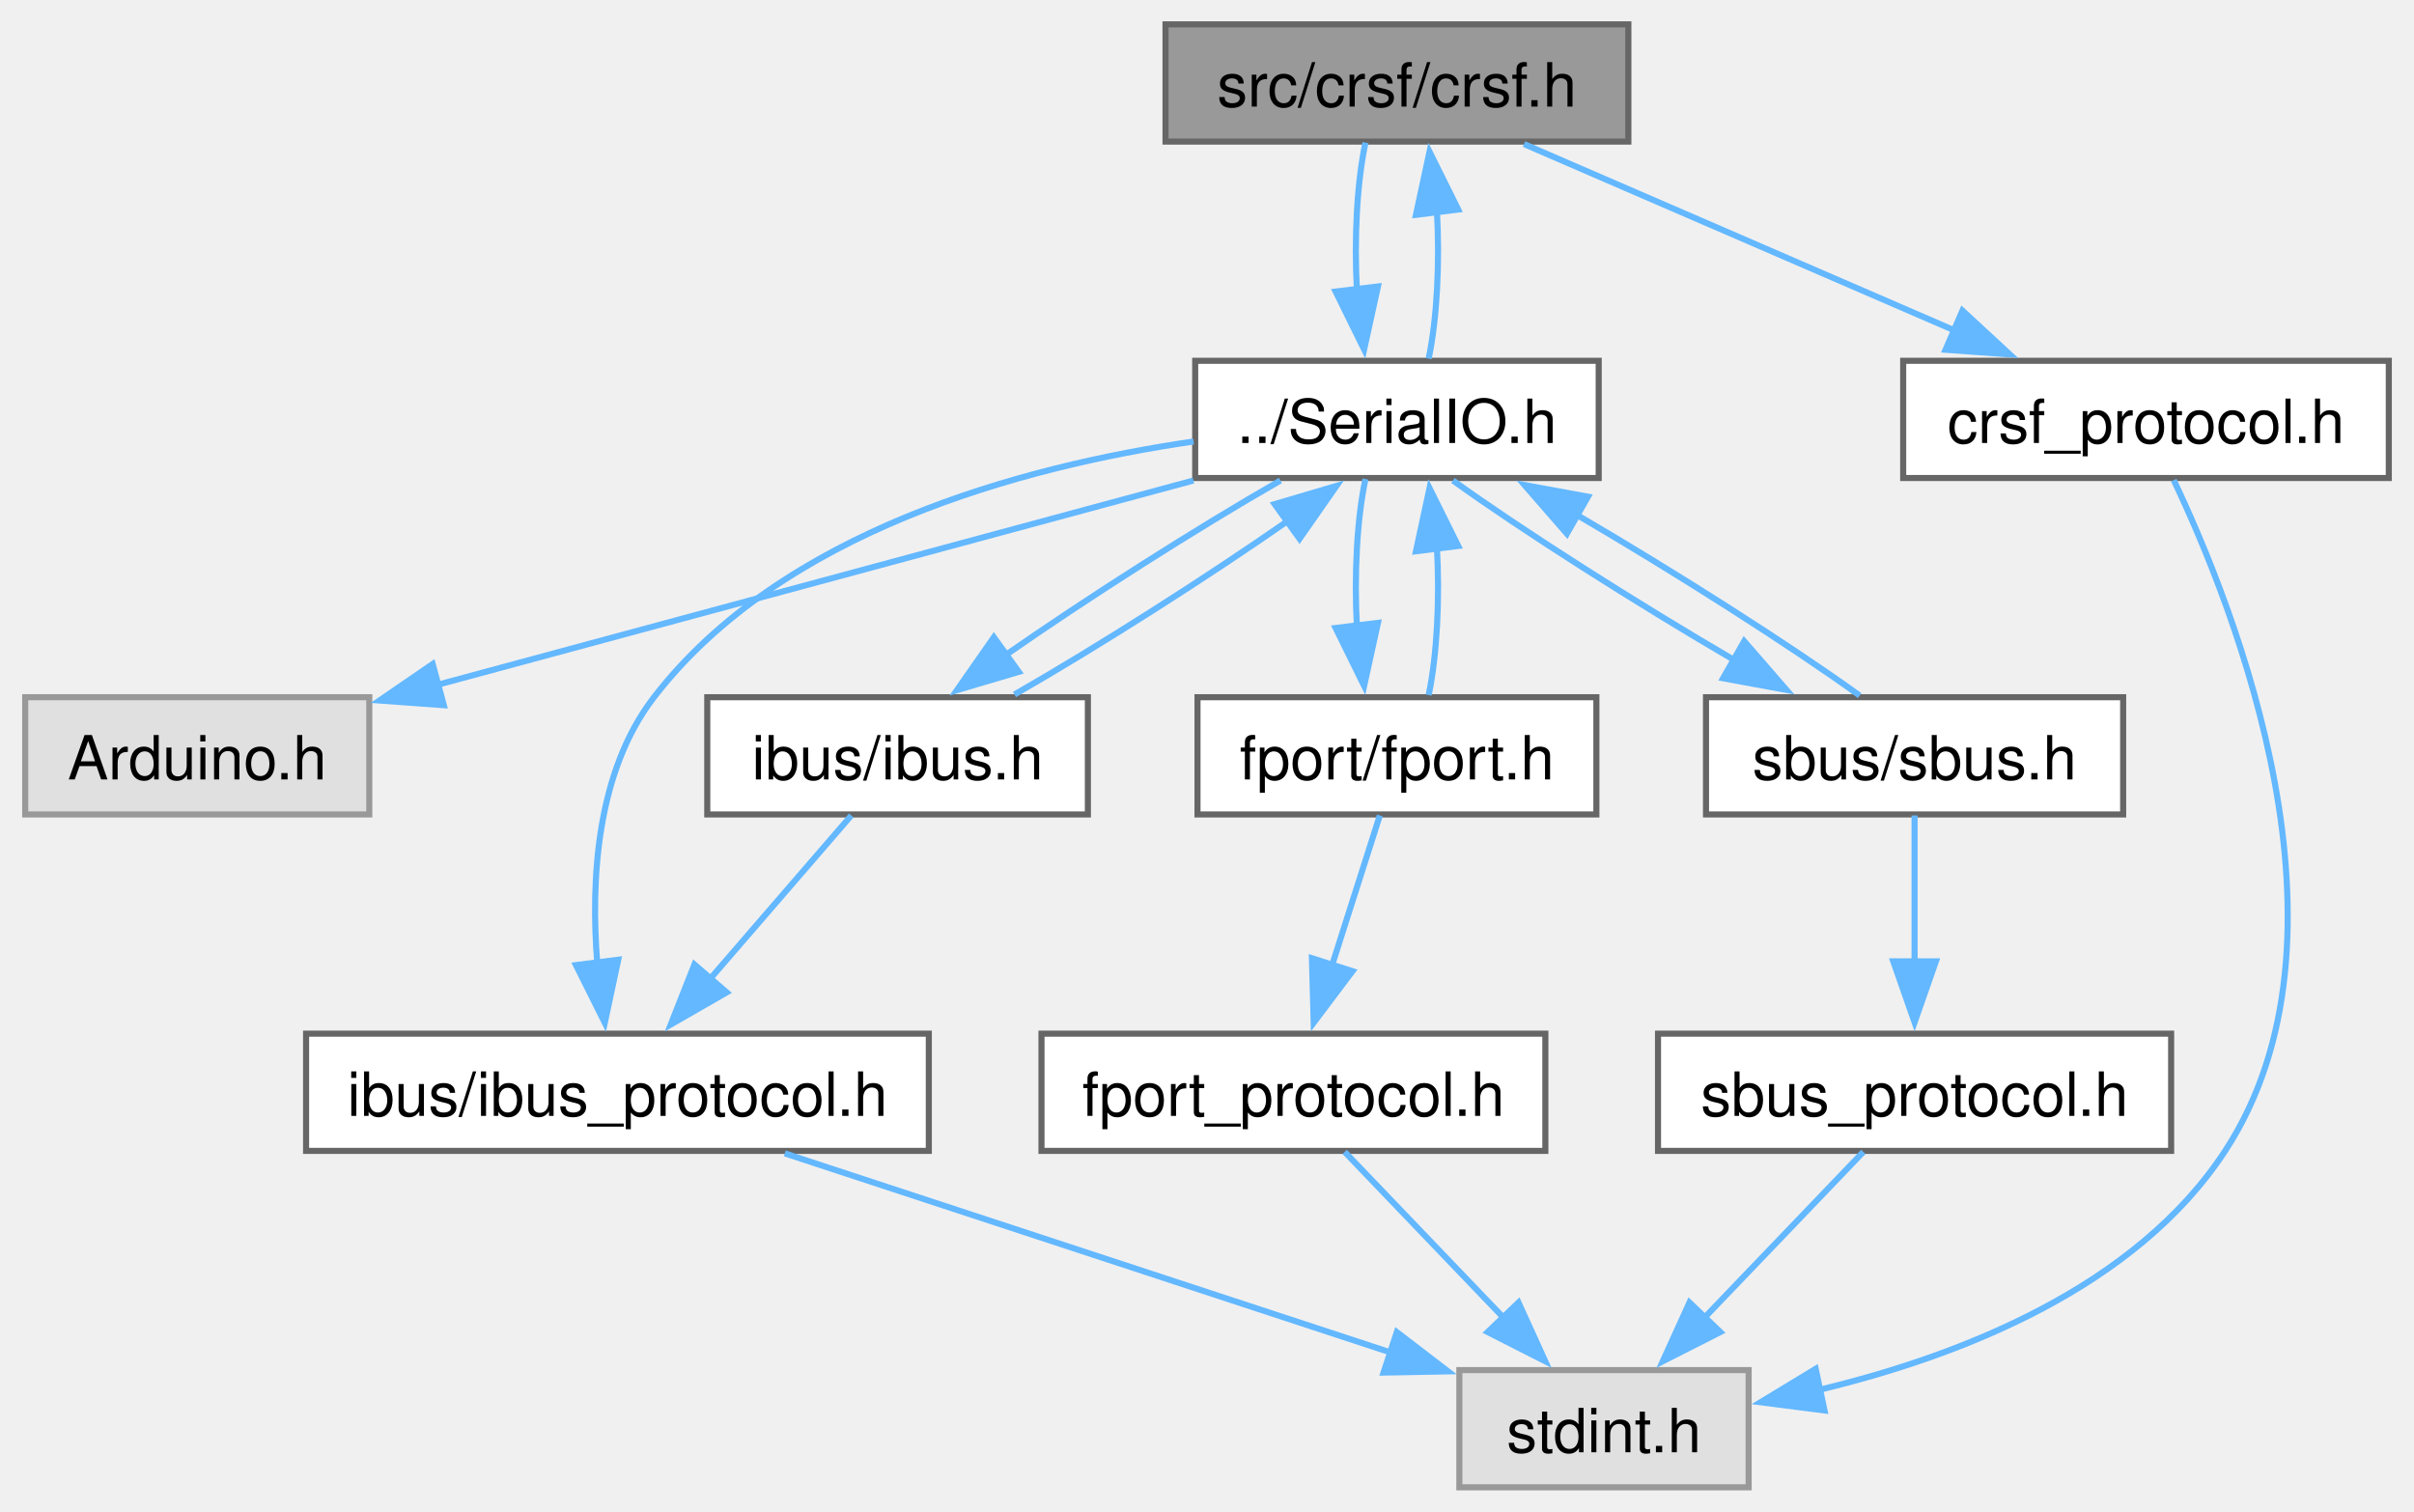
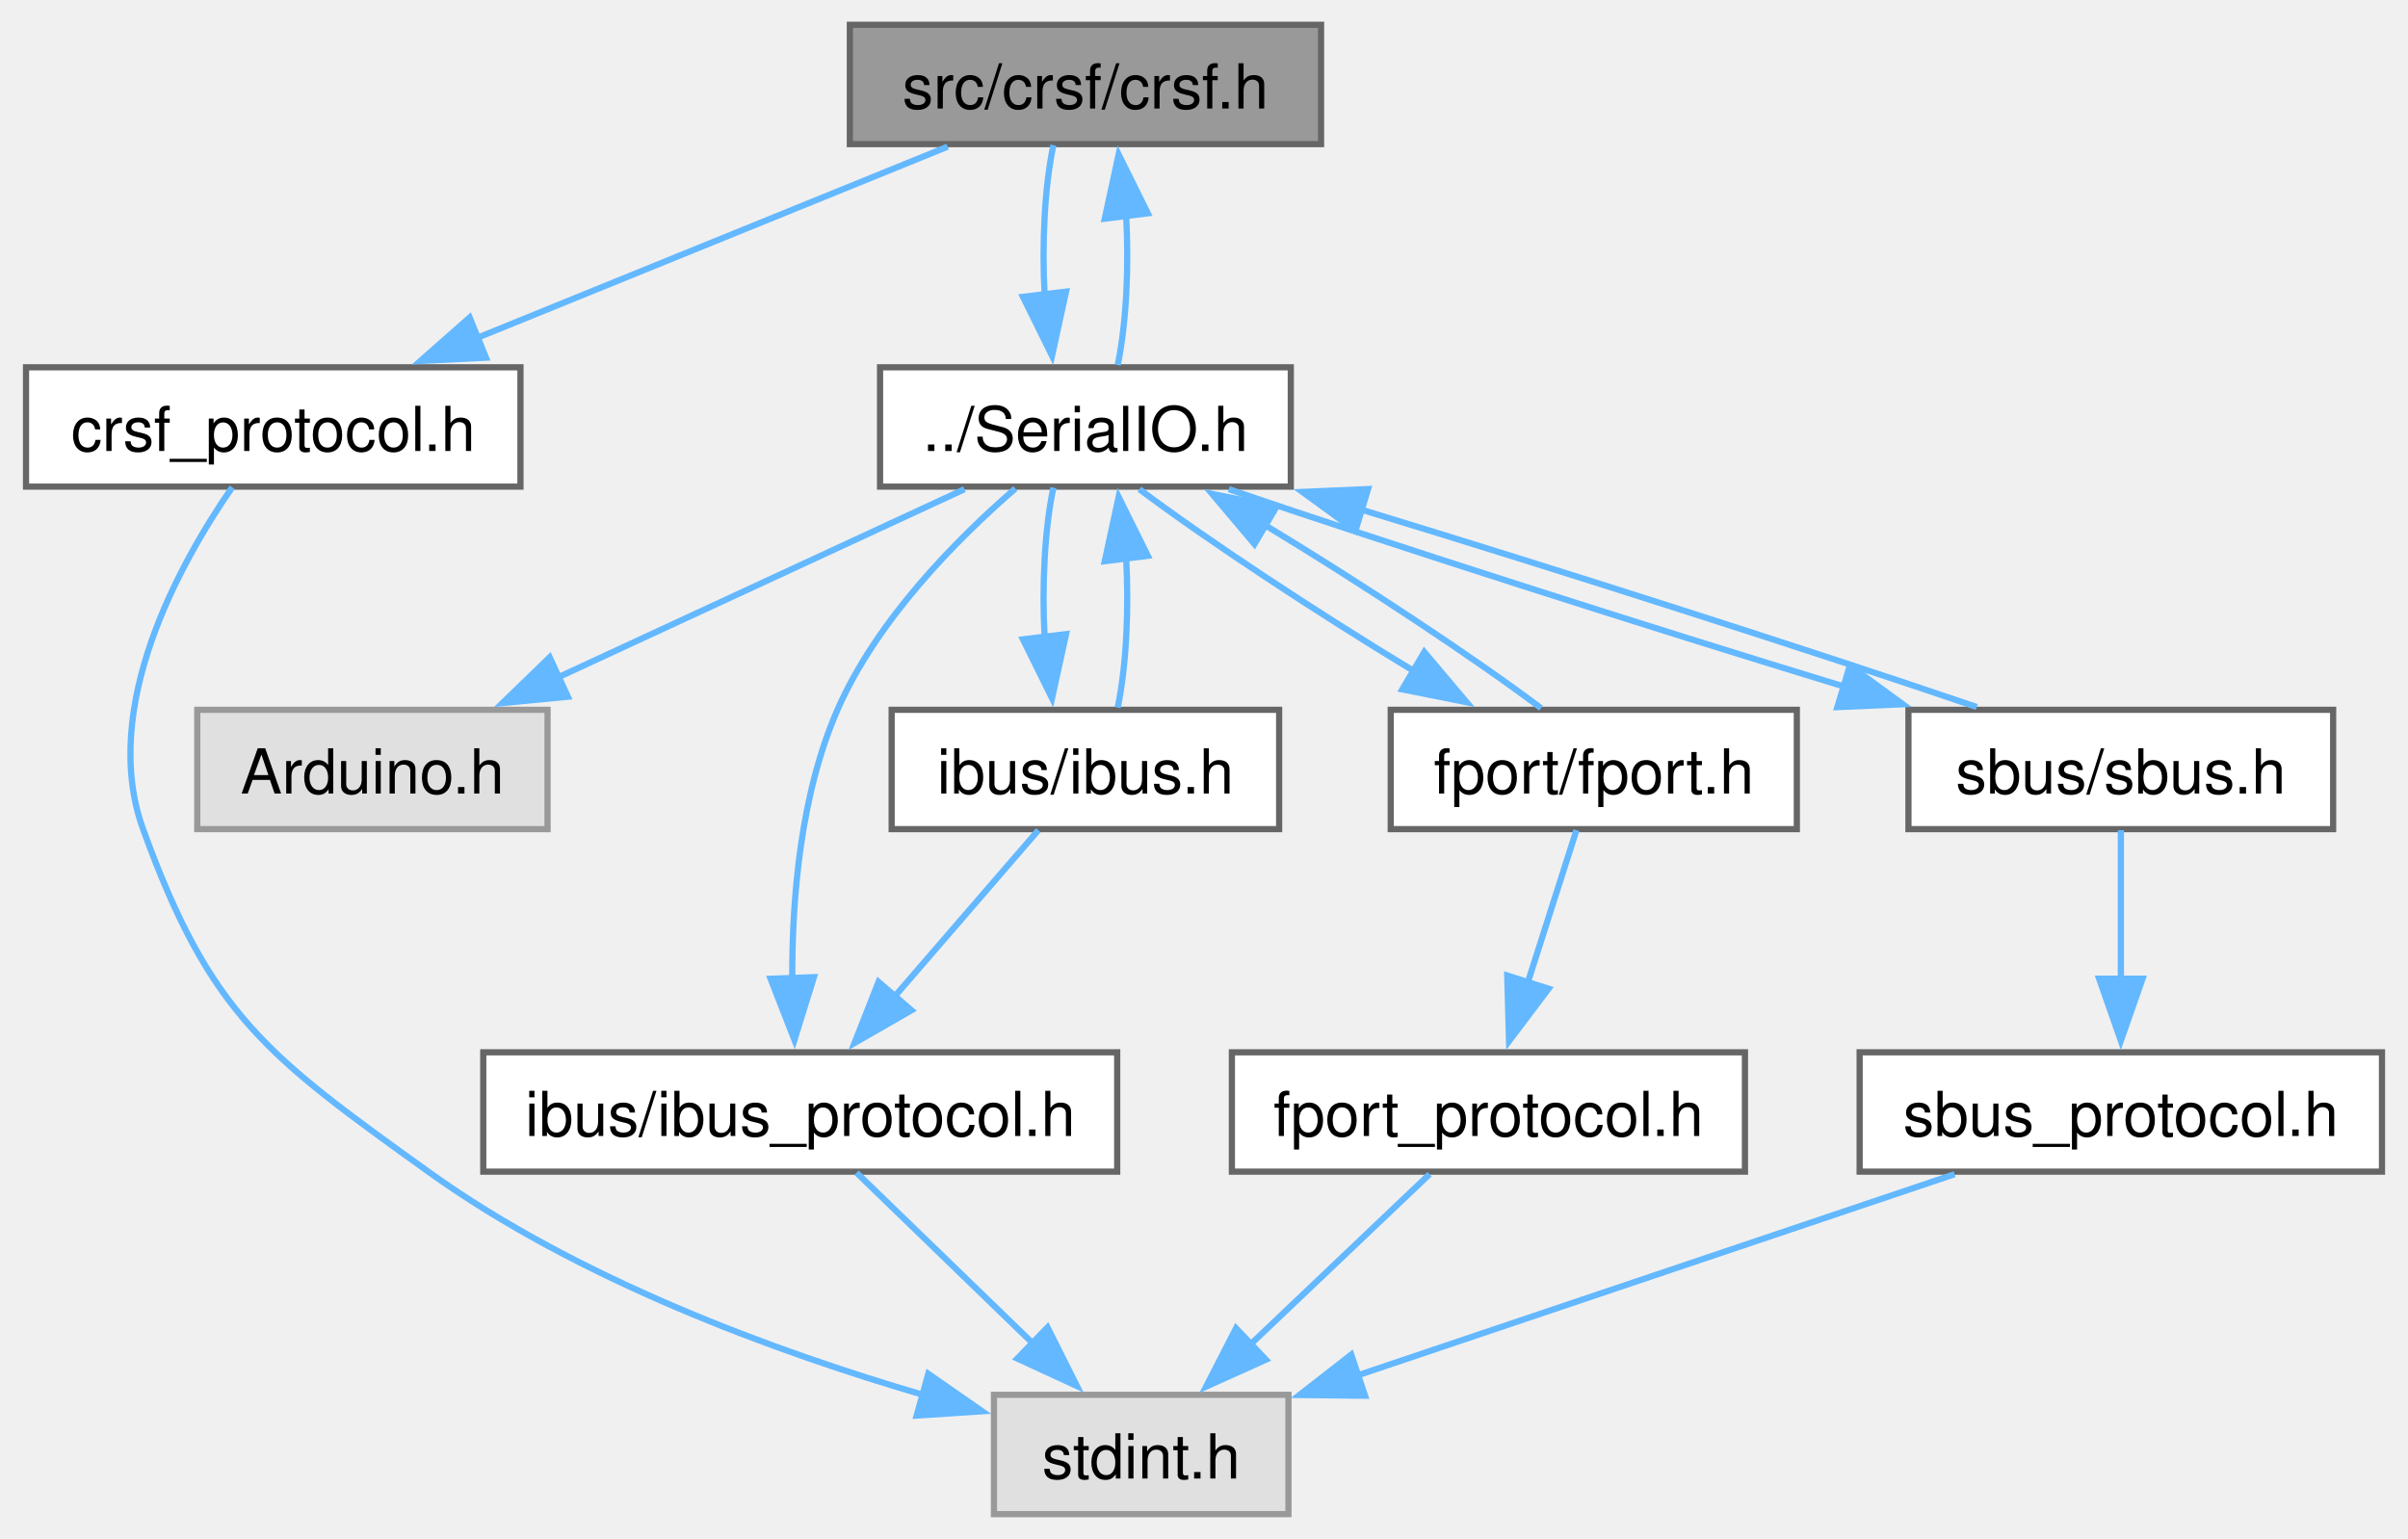
- <svg xmlns="http://www.w3.org/2000/svg" xmlns:xlink="http://www.w3.org/1999/xlink" width="396pt" height="248pt" viewBox="0.00 0.00 396.12 248.25">
+ <svg xmlns="http://www.w3.org/2000/svg" xmlns:xlink="http://www.w3.org/1999/xlink" width="388pt" height="248pt" viewBox="0.00 0.00 388.00 248.25">
  <g id="graph0" class="graph" transform="scale(1 1) rotate(0) translate(4 244.25)">
    <g id="Node000001" class="node">
      <g id="a_Node000001">
        <a xlink:title="Header file for the CRSF protocol implementation.">
-           <polygon fill="#999999" stroke="#666666" points="263.25,-240.25 187.25,-240.25 187.25,-221 263.25,-221 263.25,-240.25" />
-           <text text-anchor="middle" x="225.25" y="-226.75" font-family="Helvetica,sans-Serif" font-size="10.00">src/crsf/crsf.h</text>
+           <polygon fill="#999999" stroke="#666666" points="208.88,-240.25 132.88,-240.25 132.88,-221 208.88,-221 208.88,-240.25" />
+           <text text-anchor="middle" x="170.88" y="-226.75" font-family="Helvetica,sans-Serif" font-size="10.00">src/crsf/crsf.h</text>
        </a>
      </g>
    </g>
    <g id="Node000002" class="node">
      <g id="a_Node000002">
-         <a xlink:href="SerialIO_8h.html" target="_top" xlink:title="Header file for serial input/output (IO) functionality.">
-           <polygon fill="white" stroke="#666666" points="258.38,-185 192.12,-185 192.12,-165.75 258.38,-165.75 258.38,-185" />
-           <text text-anchor="middle" x="225.25" y="-171.5" font-family="Helvetica,sans-Serif" font-size="10.00">../SerialIO.h</text>
+         <a xlink:href="crsf__protocol_8h_source.html" target="_top" xlink:title=" ">
+           <polygon fill="white" stroke="#666666" points="79.75,-185 0,-185 0,-165.75 79.75,-165.75 79.75,-185" />
+           <text text-anchor="middle" x="39.88" y="-171.5" font-family="Helvetica,sans-Serif" font-size="10.00">crsf_protocol.h</text>
        </a>
      </g>
    </g>
    <g id="edge1_Node000001_Node000002" class="edge">
      <g id="a_edge1_Node000001_Node000002">
        <a xlink:title=" ">
-           <path fill="none" stroke="#63b8ff" d="M220.08,-220.83C218.67,-214.24 218.21,-204.96 218.68,-196.57" />
-           <polygon fill="#63b8ff" stroke="#63b8ff" points="222.13,-197.21 219.86,-186.86 215.18,-196.37 222.13,-197.21" />
+           <path fill="none" stroke="#63b8ff" d="M148.65,-220.59C127.86,-212.14 96.53,-199.4 72.82,-189.77" />
+           <polygon fill="#63b8ff" stroke="#63b8ff" points="74.19,-186.55 63.61,-186.02 71.55,-193.03 74.19,-186.55" />
+         </a>
+       </g>
+     </g>
+     <g id="Node000004" class="node">
+       <g id="a_Node000004">
+         <a xlink:href="SerialIO_8h.html" target="_top" xlink:title="Header file for serial input/output (IO) functionality.">
+           <polygon fill="white" stroke="#666666" points="204,-185 137.75,-185 137.75,-165.75 204,-165.75 204,-185" />
+           <text text-anchor="middle" x="170.88" y="-171.5" font-family="Helvetica,sans-Serif" font-size="10.00">../SerialIO.h</text>
+         </a>
+       </g>
+     </g>
+     <g id="edge3_Node000001_Node000004" class="edge">
+       <g id="a_edge3_Node000001_Node000004">
+         <a xlink:title=" ">
+           <path fill="none" stroke="#63b8ff" d="M165.71,-220.83C164.3,-214.24 163.83,-204.96 164.3,-196.57" />
+           <polygon fill="#63b8ff" stroke="#63b8ff" points="167.75,-197.21 165.49,-186.86 160.8,-196.37 167.75,-197.21" />
+         </a>
+       </g>
+     </g>
+     <g id="Node000003" class="node">
+       <g id="a_Node000003">
+         <a xlink:title=" ">
+           <polygon fill="#e0e0e0" stroke="#999999" points="203.62,-19.25 156.12,-19.25 156.12,0 203.62,0 203.62,-19.25" />
+           <text text-anchor="middle" x="179.88" y="-5.75" font-family="Helvetica,sans-Serif" font-size="10.00">stdint.h</text>
+         </a>
+       </g>
+     </g>
+     <g id="edge2_Node000002_Node000003" class="edge">
+       <g id="a_edge2_Node000002_Node000003">
+         <a xlink:title=" ">
+           <path fill="none" stroke="#63b8ff" d="M33.25,-165.64C24.72,-153.29 11.81,-130.04 18.88,-110.5 29.75,-80.45 38.93,-73.9 64.88,-55.25 89.04,-37.87 120.87,-26.21 144.91,-19.18" />
+           <polygon fill="#63b8ff" stroke="#63b8ff" points="145.53,-22.64 154.23,-16.59 143.65,-15.9 145.53,-22.64" />
+         </a>
+       </g>
+     </g>
+     <g id="edge7_Node000004_Node000001" class="edge">
+       <g id="a_edge7_Node000004_Node000001">
+         <a xlink:title=" ">
+           <path fill="none" stroke="#63b8ff" d="M176.08,-185.36C177.47,-192 177.92,-201.3 177.43,-209.67" />
+           <polygon fill="#63b8ff" stroke="#63b8ff" points="173.99,-208.97 176.23,-219.33 180.94,-209.84 173.99,-208.97" />
+         </a>
+       </g>
+     </g>
+     <g id="Node000005" class="node">
+       <g id="a_Node000005">
+         <a xlink:title=" ">
+           <polygon fill="#e0e0e0" stroke="#999999" points="84.12,-129.75 27.62,-129.75 27.62,-110.5 84.12,-110.5 84.12,-129.75" />
+           <text text-anchor="middle" x="55.88" y="-116.25" font-family="Helvetica,sans-Serif" font-size="10.00">Arduino.h</text>
+         </a>
+       </g>
+     </g>
+     <g id="edge4_Node000004_Node000005" class="edge">
+       <g id="a_edge4_Node000004_Node000005">
+         <a xlink:title=" ">
+           <path fill="none" stroke="#63b8ff" d="M151.37,-165.34C133.36,-157 106.35,-144.5 85.65,-134.91" />
+           <polygon fill="#63b8ff" stroke="#63b8ff" points="87.4,-131.86 76.85,-130.84 84.46,-138.22 87.4,-131.86" />
+         </a>
+       </g>
+     </g>
+     <g id="Node000006" class="node">
+       <g id="a_Node000006">
+         <a xlink:href="ibus__protocol_8h.html" target="_top" xlink:title="Header file for the iBus protocol implementation.">
+           <polygon fill="white" stroke="#666666" points="176,-74.5 73.75,-74.5 73.75,-55.25 176,-55.25 176,-74.5" />
+           <text text-anchor="middle" x="124.88" y="-61" font-family="Helvetica,sans-Serif" font-size="10.00">ibus/ibus_protocol.h</text>
+         </a>
+       </g>
+     </g>
+     <g id="edge5_Node000004_Node000006" class="edge">
+       <g id="a_edge5_Node000004_Node000006">
+         <a xlink:title=" ">
+           <path fill="none" stroke="#63b8ff" d="M159.57,-165.44C150.12,-157.25 137.21,-144.24 130.88,-129.75 124.92,-116.13 123.54,-99.34 123.59,-86.4" />
+           <polygon fill="#63b8ff" stroke="#63b8ff" points="127.08,-86.62 123.94,-76.5 120.09,-86.37 127.08,-86.62" />
+         </a>
+       </g>
+     </g>
+     <g id="Node000007" class="node">
+       <g id="a_Node000007">
+         <a xlink:href="fport_8h.html" target="_top" xlink:title="Header file for the FPort Protocol definations.">
+           <polygon fill="white" stroke="#666666" points="285.62,-129.75 220.12,-129.75 220.12,-110.5 285.62,-110.5 285.62,-129.75" />
+           <text text-anchor="middle" x="252.88" y="-116.25" font-family="Helvetica,sans-Serif" font-size="10.00">fport/fport.h</text>
+         </a>
+       </g>
+     </g>
+     <g id="edge8_Node000004_Node000007" class="edge">
+       <g id="a_edge8_Node000004_Node000007">
+         <a xlink:title=" ">
+           <path fill="none" stroke="#63b8ff" d="M179.57,-165.34C190.26,-157.31 208.28,-145.41 223.88,-135.98" />
+           <polygon fill="#63b8ff" stroke="#63b8ff" points="225.53,-139.07 232.37,-130.97 221.98,-133.04 225.53,-139.07" />
+         </a>
+       </g>
+     </g>
+     <g id="Node000009" class="node">
+       <g id="a_Node000009">
+         <a xlink:href="ibus_8h.html" target="_top" xlink:title="Header file for the Ibus protocol implementation.">
+           <polygon fill="white" stroke="#666666" points="202.12,-129.75 139.62,-129.75 139.62,-110.5 202.12,-110.5 202.12,-129.75" />
+           <text text-anchor="middle" x="170.88" y="-116.25" font-family="Helvetica,sans-Serif" font-size="10.00">ibus/ibus.h</text>
+         </a>
+       </g>
+     </g>
+     <g id="edge12_Node000004_Node000009" class="edge">
+       <g id="a_edge12_Node000004_Node000009">
+         <a xlink:title=" ">
+           <path fill="none" stroke="#63b8ff" d="M165.71,-165.58C164.3,-158.99 163.83,-149.71 164.3,-141.32" />
+           <polygon fill="#63b8ff" stroke="#63b8ff" points="167.75,-141.96 165.49,-131.61 160.8,-141.12 167.75,-141.96" />
+         </a>
+       </g>
+     </g>
+     <g id="Node000010" class="node">
+       <g id="a_Node000010">
+         <a xlink:href="sbus_8h.html" target="_top" xlink:title="Header file for the SBUS protocol implementation.">
+           <polygon fill="white" stroke="#666666" points="372.12,-129.75 303.62,-129.75 303.62,-110.5 372.12,-110.5 372.12,-129.75" />
+           <text text-anchor="middle" x="337.88" y="-116.25" font-family="Helvetica,sans-Serif" font-size="10.00">sbus/sbus.h</text>
+         </a>
+       </g>
+     </g>
+     <g id="edge15_Node000004_Node000010" class="edge">
+       <g id="a_edge15_Node000004_Node000010">
+         <a xlink:title=" ">
+           <path fill="none" stroke="#63b8ff" d="M193.99,-165.34C219.63,-156.58 261.33,-143.23 293.31,-133.48" />
+           <polygon fill="#63b8ff" stroke="#63b8ff" points="294.17,-136.88 302.73,-130.64 292.15,-130.18 294.17,-136.88" />
+         </a>
+       </g>
+     </g>
+     <g id="edge6_Node000006_Node000003" class="edge">
+       <g id="a_edge6_Node000006_Node000003">
+         <a xlink:title=" ">
+           <path fill="none" stroke="#63b8ff" d="M133.96,-55.08C141.71,-47.57 153.09,-36.56 162.57,-27.38" />
+           <polygon fill="#63b8ff" stroke="#63b8ff" points="164.76,-30.13 169.51,-20.66 159.89,-25.1 164.76,-30.13" />
+         </a>
+       </g>
+     </g>
+     <g id="edge9_Node000007_Node000004" class="edge">
+       <g id="a_edge9_Node000007_Node000004">
+         <a xlink:title=" ">
+           <path fill="none" stroke="#63b8ff" d="M244.36,-130.02C233.68,-138.06 215.53,-150.05 199.85,-159.54" />
+           <polygon fill="#63b8ff" stroke="#63b8ff" points="198.14,-156.48 191.31,-164.57 201.7,-162.51 198.14,-156.48" />
+         </a>
+       </g>
+     </g>
+     <g id="Node000008" class="node">
+       <g id="a_Node000008">
+         <a xlink:href="fport__protocol_8h.html" target="_top" xlink:title="Header file for the F.Port protocol implementation.">
+           <polygon fill="white" stroke="#666666" points="277.25,-74.5 194.5,-74.5 194.5,-55.25 277.25,-55.25 277.25,-74.5" />
+           <text text-anchor="middle" x="235.88" y="-61" font-family="Helvetica,sans-Serif" font-size="10.00">fport_protocol.h</text>
+         </a>
+       </g>
+     </g>
+     <g id="edge10_Node000007_Node000008" class="edge">
+       <g id="a_edge10_Node000007_Node000008">
+         <a xlink:title=" ">
+           <path fill="none" stroke="#63b8ff" d="M250.07,-110.33C247.94,-103.67 244.93,-94.24 242.23,-85.78" />
+           <polygon fill="#63b8ff" stroke="#63b8ff" points="245.58,-84.76 239.2,-76.3 238.91,-86.89 245.58,-84.76" />
+         </a>
+       </g>
+     </g>
+     <g id="edge11_Node000008_Node000003" class="edge">
+       <g id="a_edge11_Node000008_Node000003">
+         <a xlink:title=" ">
+           <path fill="none" stroke="#63b8ff" d="M226.38,-54.84C218.44,-47.3 206.93,-36.35 197.34,-27.23" />
+           <polygon fill="#63b8ff" stroke="#63b8ff" points="199.99,-24.92 190.33,-20.57 195.17,-29.99 199.99,-24.92" />
+         </a>
+       </g>
+     </g>
+     <g id="edge13_Node000009_Node000004" class="edge">
+       <g id="a_edge13_Node000009_Node000004">
+         <a xlink:title=" ">
+           <path fill="none" stroke="#63b8ff" d="M176.08,-130.11C177.47,-136.75 177.92,-146.05 177.43,-154.42" />
+           <polygon fill="#63b8ff" stroke="#63b8ff" points="173.99,-153.72 176.23,-164.08 180.94,-154.59 173.99,-153.72" />
+         </a>
+       </g>
+     </g>
+     <g id="edge14_Node000009_Node000006" class="edge">
+       <g id="a_edge14_Node000009_Node000006">
+         <a xlink:title=" ">
+           <path fill="none" stroke="#63b8ff" d="M163.28,-110.33C156.99,-103.05 147.86,-92.48 140.08,-83.48" />
+           <polygon fill="#63b8ff" stroke="#63b8ff" points="142.81,-81.28 133.63,-76 137.51,-85.86 142.81,-81.28" />
+         </a>
+       </g>
+     </g>
+     <g id="edge16_Node000010_Node000004" class="edge">
+       <g id="a_edge16_Node000010_Node000004">
+         <a xlink:title=" ">
+           <path fill="none" stroke="#63b8ff" d="M314.63,-130.2C288.93,-138.98 247.23,-152.34 215.27,-162.07" />
+           <polygon fill="#63b8ff" stroke="#63b8ff" points="214.43,-158.66 205.87,-164.9 216.46,-165.36 214.43,-158.66" />
        </a>
      </g>
    </g>
    <g id="Node000011" class="node">
      <g id="a_Node000011">
-         <a xlink:href="crsf__protocol_8h.html" target="_top" xlink:title="Header file for the CRSF protocol implementation.">
-           <polygon fill="white" stroke="#666666" points="388.12,-185 308.38,-185 308.38,-165.75 388.12,-165.75 388.12,-185" />
-           <text text-anchor="middle" x="348.25" y="-171.5" font-family="Helvetica,sans-Serif" font-size="10.00">crsf_protocol.h</text>
-         </a>
-       </g>
-     </g>
-     <g id="edge17_Node000001_Node000011" class="edge">
-       <g id="a_edge17_Node000001_Node000011">
-         <a xlink:title=" ">
-           <path fill="none" stroke="#63b8ff" d="M246.12,-220.59C265.55,-212.18 294.79,-199.52 317.01,-189.9" />
-           <polygon fill="#63b8ff" stroke="#63b8ff" points="318.11,-193.24 325.89,-186.05 315.33,-186.81 318.11,-193.24" />
-         </a>
-       </g>
-     </g>
-     <g id="edge5_Node000002_Node000001" class="edge">
-       <g id="a_edge5_Node000002_Node000001">
-         <a xlink:title=" ">
-           <path fill="none" stroke="#63b8ff" d="M230.46,-185.36C231.85,-192 232.3,-201.3 231.81,-209.67" />
-           <polygon fill="#63b8ff" stroke="#63b8ff" points="228.37,-208.97 230.6,-219.33 235.31,-209.84 228.37,-208.97" />
-         </a>
-       </g>
-     </g>
-     <g id="Node000003" class="node">
-       <g id="a_Node000003">
-         <a xlink:title=" ">
-           <polygon fill="#e0e0e0" stroke="#999999" points="56.5,-129.75 0,-129.75 0,-110.5 56.5,-110.5 56.5,-129.75" />
-           <text text-anchor="middle" x="28.25" y="-116.25" font-family="Helvetica,sans-Serif" font-size="10.00">Arduino.h</text>
-         </a>
-       </g>
-     </g>
-     <g id="edge2_Node000002_Node000003" class="edge">
-       <g id="a_edge2_Node000002_Node000003">
-         <a xlink:title=" ">
-           <path fill="none" stroke="#63b8ff" d="M191.83,-165.34C157.41,-156.04 103.8,-141.55 67.41,-131.71" />
-           <polygon fill="#63b8ff" stroke="#63b8ff" points="68.74,-128.44 58.17,-129.21 66.91,-135.2 68.74,-128.44" />
-         </a>
-       </g>
-     </g>
-     <g id="Node000004" class="node">
-       <g id="a_Node000004">
-         <a xlink:href="ibus__protocol_8h.html" target="_top" xlink:title="Header file for the iBus protocol implementation.">
-           <polygon fill="white" stroke="#666666" points="148.38,-74.5 46.12,-74.5 46.12,-55.25 148.38,-55.25 148.38,-74.5" />
-           <text text-anchor="middle" x="97.25" y="-61" font-family="Helvetica,sans-Serif" font-size="10.00">ibus/ibus_protocol.h</text>
-         </a>
-       </g>
-     </g>
-     <g id="edge3_Node000002_Node000004" class="edge">
-       <g id="a_edge3_Node000002_Node000004">
-         <a xlink:title=" ">
-           <path fill="none" stroke="#63b8ff" d="M191.85,-171.75C163.53,-167.61 124.25,-156.99 103.25,-129.75 93.77,-117.46 92.83,-99.62 93.95,-85.92" />
-           <polygon fill="#63b8ff" stroke="#63b8ff" points="97.38,-86.64 95.17,-76.28 90.44,-85.76 97.38,-86.64" />
-         </a>
-       </g>
-     </g>
-     <g id="Node000006" class="node">
-       <g id="a_Node000006">
-         <a xlink:href="fport_8h.html" target="_top" xlink:title="Header file for the FPort Protocol definations.">
-           <polygon fill="white" stroke="#666666" points="258,-129.75 192.5,-129.75 192.5,-110.5 258,-110.5 258,-129.75" />
-           <text text-anchor="middle" x="225.25" y="-116.25" font-family="Helvetica,sans-Serif" font-size="10.00">fport/fport.h</text>
-         </a>
-       </g>
-     </g>
-     <g id="edge6_Node000002_Node000006" class="edge">
-       <g id="a_edge6_Node000002_Node000006">
-         <a xlink:title=" ">
-           <path fill="none" stroke="#63b8ff" d="M220.08,-165.58C218.67,-158.99 218.21,-149.71 218.68,-141.32" />
-           <polygon fill="#63b8ff" stroke="#63b8ff" points="222.13,-141.96 219.86,-131.61 215.18,-141.12 222.13,-141.96" />
-         </a>
-       </g>
-     </g>
-     <g id="Node000008" class="node">
-       <g id="a_Node000008">
-         <a xlink:href="ibus_8h.html" target="_top" xlink:title="Header file for the Ibus protocol implementation.">
-           <polygon fill="white" stroke="#666666" points="174.5,-129.75 112,-129.75 112,-110.5 174.5,-110.5 174.5,-129.75" />
-           <text text-anchor="middle" x="143.25" y="-116.25" font-family="Helvetica,sans-Serif" font-size="10.00">ibus/ibus.h</text>
-         </a>
-       </g>
-     </g>
-     <g id="edge10_Node000002_Node000008" class="edge">
-       <g id="a_edge10_Node000002_Node000008">
-         <a xlink:title=" ">
-           <path fill="none" stroke="#63b8ff" d="M206.12,-165.34C192.4,-157.49 174.3,-145.95 160.92,-136.62" />
-           <polygon fill="#63b8ff" stroke="#63b8ff" points="163.15,-133.92 152.99,-130.91 159.06,-139.6 163.15,-133.92" />
-         </a>
-       </g>
-     </g>
-     <g id="Node000009" class="node">
-       <g id="a_Node000009">
-         <a xlink:href="sbus_8h.html" target="_top" xlink:title="Header file for the SBUS protocol implementation.">
-           <polygon fill="white" stroke="#666666" points="344.5,-129.75 276,-129.75 276,-110.5 344.5,-110.5 344.5,-129.75" />
-           <text text-anchor="middle" x="310.25" y="-116.25" font-family="Helvetica,sans-Serif" font-size="10.00">sbus/sbus.h</text>
-         </a>
-       </g>
-     </g>
-     <g id="edge13_Node000002_Node000009" class="edge">
-       <g id="a_edge13_Node000002_Node000009">
-         <a xlink:title=" ">
-           <path fill="none" stroke="#63b8ff" d="M234.45,-165.34C245.71,-157.23 264.65,-145.18 280.87,-135.71" />
-           <polygon fill="#63b8ff" stroke="#63b8ff" points="282.27,-138.95 289.22,-130.95 278.8,-132.86 282.27,-138.95" />
-         </a>
-       </g>
-     </g>
-     <g id="Node000005" class="node">
-       <g id="a_Node000005">
-         <a xlink:title=" ">
-           <polygon fill="#e0e0e0" stroke="#999999" points="283,-19.25 235.5,-19.25 235.5,0 283,0 283,-19.25" />
-           <text text-anchor="middle" x="259.25" y="-5.75" font-family="Helvetica,sans-Serif" font-size="10.00">stdint.h</text>
-         </a>
-       </g>
-     </g>
-     <g id="edge4_Node000004_Node000005" class="edge">
-       <g id="a_edge4_Node000004_Node000005">
-         <a xlink:title=" ">
-           <path fill="none" stroke="#63b8ff" d="M124.73,-54.84C152.19,-45.82 194.49,-31.91 224.32,-22.11" />
-           <polygon fill="#63b8ff" stroke="#63b8ff" points="225.23,-25.49 233.64,-19.04 223.05,-18.84 225.23,-25.49" />
-         </a>
-       </g>
-     </g>
-     <g id="edge7_Node000006_Node000002" class="edge">
-       <g id="a_edge7_Node000006_Node000002">
-         <a xlink:title=" ">
-           <path fill="none" stroke="#63b8ff" d="M230.46,-130.11C231.85,-136.75 232.3,-146.05 231.81,-154.42" />
-           <polygon fill="#63b8ff" stroke="#63b8ff" points="228.37,-153.72 230.6,-164.08 235.31,-154.59 228.37,-153.72" />
-         </a>
-       </g>
-     </g>
-     <g id="Node000007" class="node">
-       <g id="a_Node000007">
-         <a xlink:href="fport__protocol_8h.html" target="_top" xlink:title="Header file for the F.Port protocol implementation.">
-           <polygon fill="white" stroke="#666666" points="249.62,-74.5 166.88,-74.5 166.88,-55.25 249.62,-55.25 249.62,-74.5" />
-           <text text-anchor="middle" x="208.25" y="-61" font-family="Helvetica,sans-Serif" font-size="10.00">fport_protocol.h</text>
-         </a>
-       </g>
-     </g>
-     <g id="edge8_Node000006_Node000007" class="edge">
-       <g id="a_edge8_Node000006_Node000007">
-         <a xlink:title=" ">
-           <path fill="none" stroke="#63b8ff" d="M222.44,-110.33C220.31,-103.67 217.31,-94.24 214.61,-85.78" />
-           <polygon fill="#63b8ff" stroke="#63b8ff" points="217.95,-84.76 211.58,-76.3 211.29,-86.89 217.95,-84.76" />
-         </a>
-       </g>
-     </g>
-     <g id="edge9_Node000007_Node000005" class="edge">
-       <g id="a_edge9_Node000007_Node000005">
-         <a xlink:title=" ">
-           <path fill="none" stroke="#63b8ff" d="M216.67,-55.08C223.79,-47.65 234.19,-36.79 242.94,-27.66" />
-           <polygon fill="#63b8ff" stroke="#63b8ff" points="245.21,-30.35 249.6,-20.7 240.15,-25.5 245.21,-30.35" />
-         </a>
-       </g>
-     </g>
-     <g id="edge11_Node000008_Node000002" class="edge">
-       <g id="a_edge11_Node000008_Node000002">
-         <a xlink:title=" ">
-           <path fill="none" stroke="#63b8ff" d="M162.45,-130.2C176.11,-138.02 194.08,-149.47 207.41,-158.76" />
-           <polygon fill="#63b8ff" stroke="#63b8ff" points="205.17,-161.46 215.33,-164.46 209.26,-155.77 205.17,-161.46" />
-         </a>
-       </g>
-     </g>
-     <g id="edge12_Node000008_Node000004" class="edge">
-       <g id="a_edge12_Node000008_Node000004">
-         <a xlink:title=" ">
-           <path fill="none" stroke="#63b8ff" d="M135.65,-110.33C129.37,-103.05 120.24,-92.48 112.45,-83.48" />
-           <polygon fill="#63b8ff" stroke="#63b8ff" points="115.19,-81.28 106,-76 109.89,-85.86 115.19,-81.28" />
-         </a>
-       </g>
-     </g>
-     <g id="edge14_Node000009_Node000002" class="edge">
-       <g id="a_edge14_Node000009_Node000002">
-         <a xlink:title=" ">
-           <path fill="none" stroke="#63b8ff" d="M301.23,-130.02C290,-138.14 270.92,-150.28 254.6,-159.81" />
-           <polygon fill="#63b8ff" stroke="#63b8ff" points="253.16,-156.6 246.2,-164.59 256.62,-162.68 253.16,-156.6" />
-         </a>
-       </g>
-     </g>
-     <g id="Node000010" class="node">
-       <g id="a_Node000010">
        <a xlink:href="sbus__protocol_8h.html" target="_top" xlink:title="Header file for the SBus protocol implementation.">
-           <polygon fill="white" stroke="#666666" points="352.38,-74.5 268.12,-74.5 268.12,-55.25 352.38,-55.25 352.38,-74.5" />
-           <text text-anchor="middle" x="310.25" y="-61" font-family="Helvetica,sans-Serif" font-size="10.00">sbus_protocol.h</text>
-         </a>
-       </g>
-     </g>
-     <g id="edge15_Node000009_Node000010" class="edge">
-       <g id="a_edge15_Node000009_Node000010">
-         <a xlink:title=" ">
-           <path fill="none" stroke="#63b8ff" d="M310.25,-110.33C310.25,-103.82 310.25,-94.67 310.25,-86.37" />
-           <polygon fill="#63b8ff" stroke="#63b8ff" points="313.75,-86.37 310.25,-76.37 306.75,-86.37 313.75,-86.37" />
-         </a>
-       </g>
-     </g>
-     <g id="edge16_Node000010_Node000005" class="edge">
-       <g id="a_edge16_Node000010_Node000005">
-         <a xlink:title=" ">
-           <path fill="none" stroke="#63b8ff" d="M301.83,-55.08C294.71,-47.65 284.31,-36.79 275.56,-27.66" />
-           <polygon fill="#63b8ff" stroke="#63b8ff" points="278.35,-25.5 268.9,-20.7 273.29,-30.35 278.35,-25.5" />
-         </a>
-       </g>
-     </g>
-     <g id="edge18_Node000011_Node000005" class="edge">
-       <g id="a_edge18_Node000011_Node000005">
-         <a xlink:title=" ">
-           <path fill="none" stroke="#63b8ff" d="M352.81,-165.4C362.86,-144.26 384.25,-90.42 361.25,-55.25 346.59,-32.83 317.91,-21.61 294.68,-16.03" />
-           <polygon fill="#63b8ff" stroke="#63b8ff" points="295.46,-12.62 284.96,-13.97 294.01,-19.46 295.46,-12.62" />
+           <polygon fill="white" stroke="#666666" points="380,-74.5 295.75,-74.5 295.75,-55.25 380,-55.25 380,-74.5" />
+           <text text-anchor="middle" x="337.88" y="-61" font-family="Helvetica,sans-Serif" font-size="10.00">sbus_protocol.h</text>
+         </a>
+       </g>
+     </g>
+     <g id="edge17_Node000010_Node000011" class="edge">
+       <g id="a_edge17_Node000010_Node000011">
+         <a xlink:title=" ">
+           <path fill="none" stroke="#63b8ff" d="M337.88,-110.33C337.88,-103.82 337.88,-94.67 337.88,-86.37" />
+           <polygon fill="#63b8ff" stroke="#63b8ff" points="341.38,-86.37 337.88,-76.37 334.38,-86.37 341.38,-86.37" />
+         </a>
+       </g>
+     </g>
+     <g id="edge18_Node000011_Node000003" class="edge">
+       <g id="a_edge18_Node000011_Node000003">
+         <a xlink:title=" ">
+           <path fill="none" stroke="#63b8ff" d="M311.07,-54.84C284.57,-45.91 243.88,-32.19 214.84,-22.41" />
+           <polygon fill="#63b8ff" stroke="#63b8ff" points="215.98,-19.1 205.39,-19.22 213.75,-25.73 215.98,-19.1" />
        </a>
      </g>
    </g>
  </g>
</svg>
